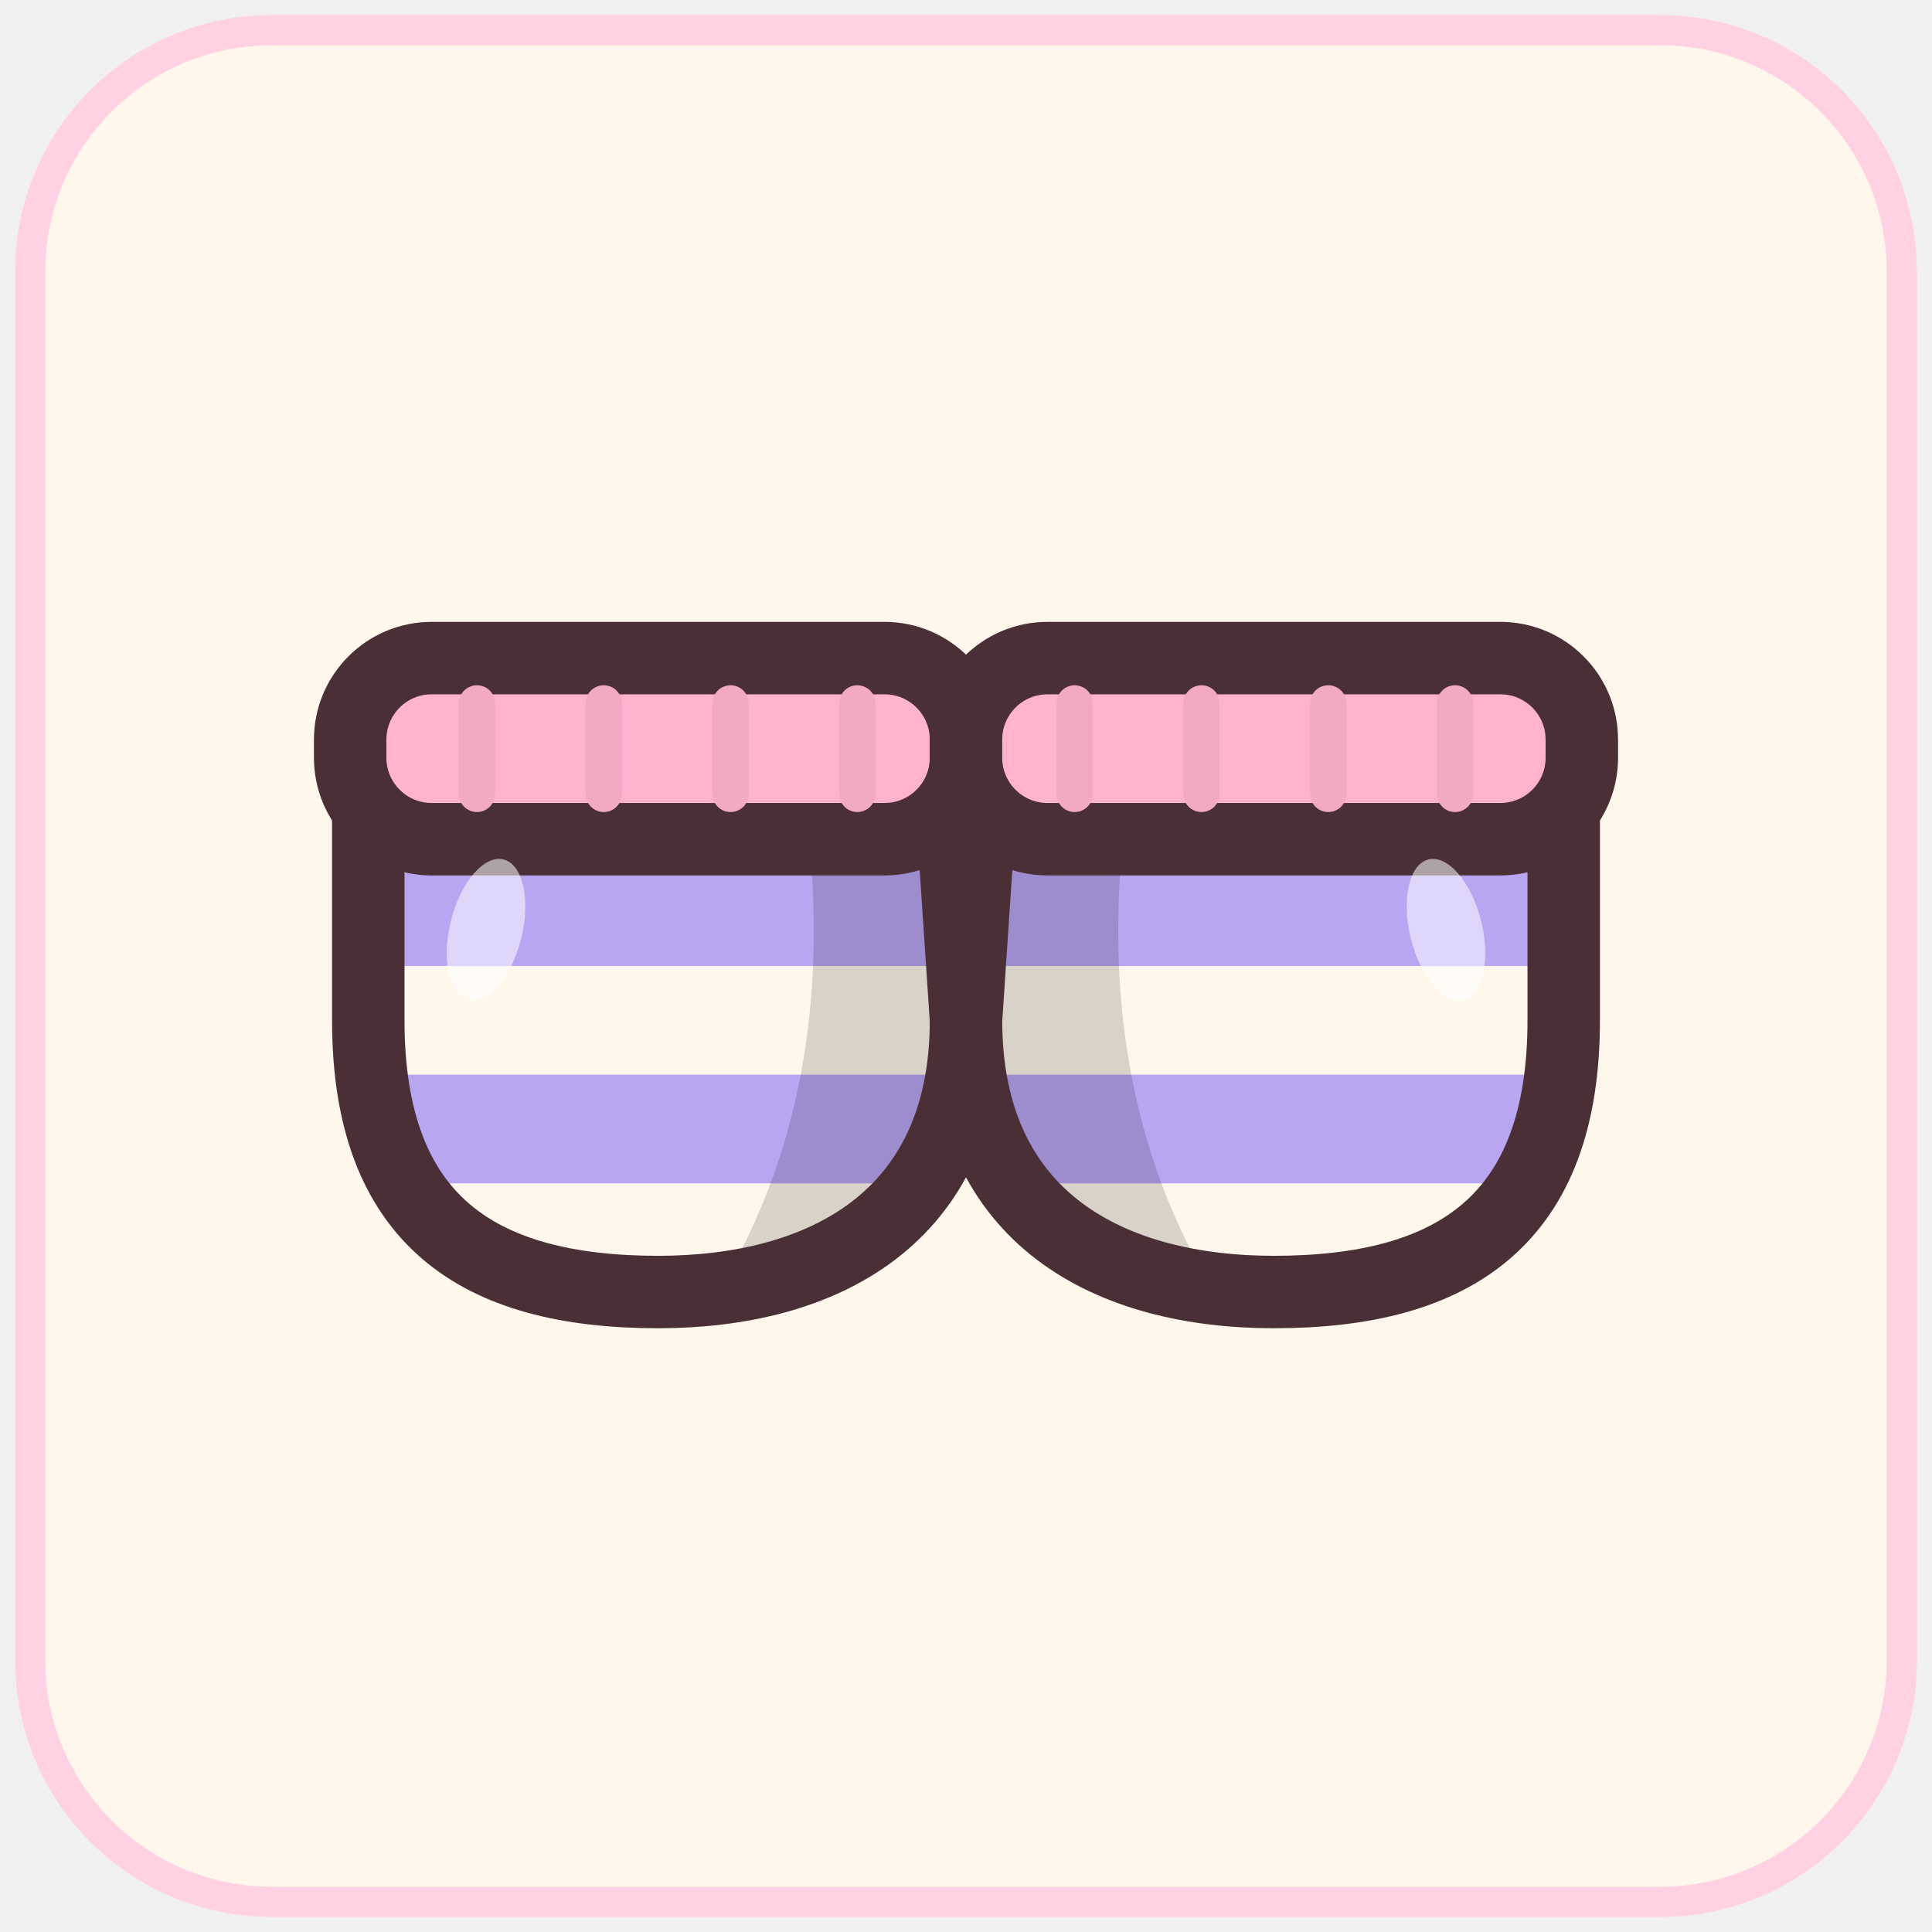
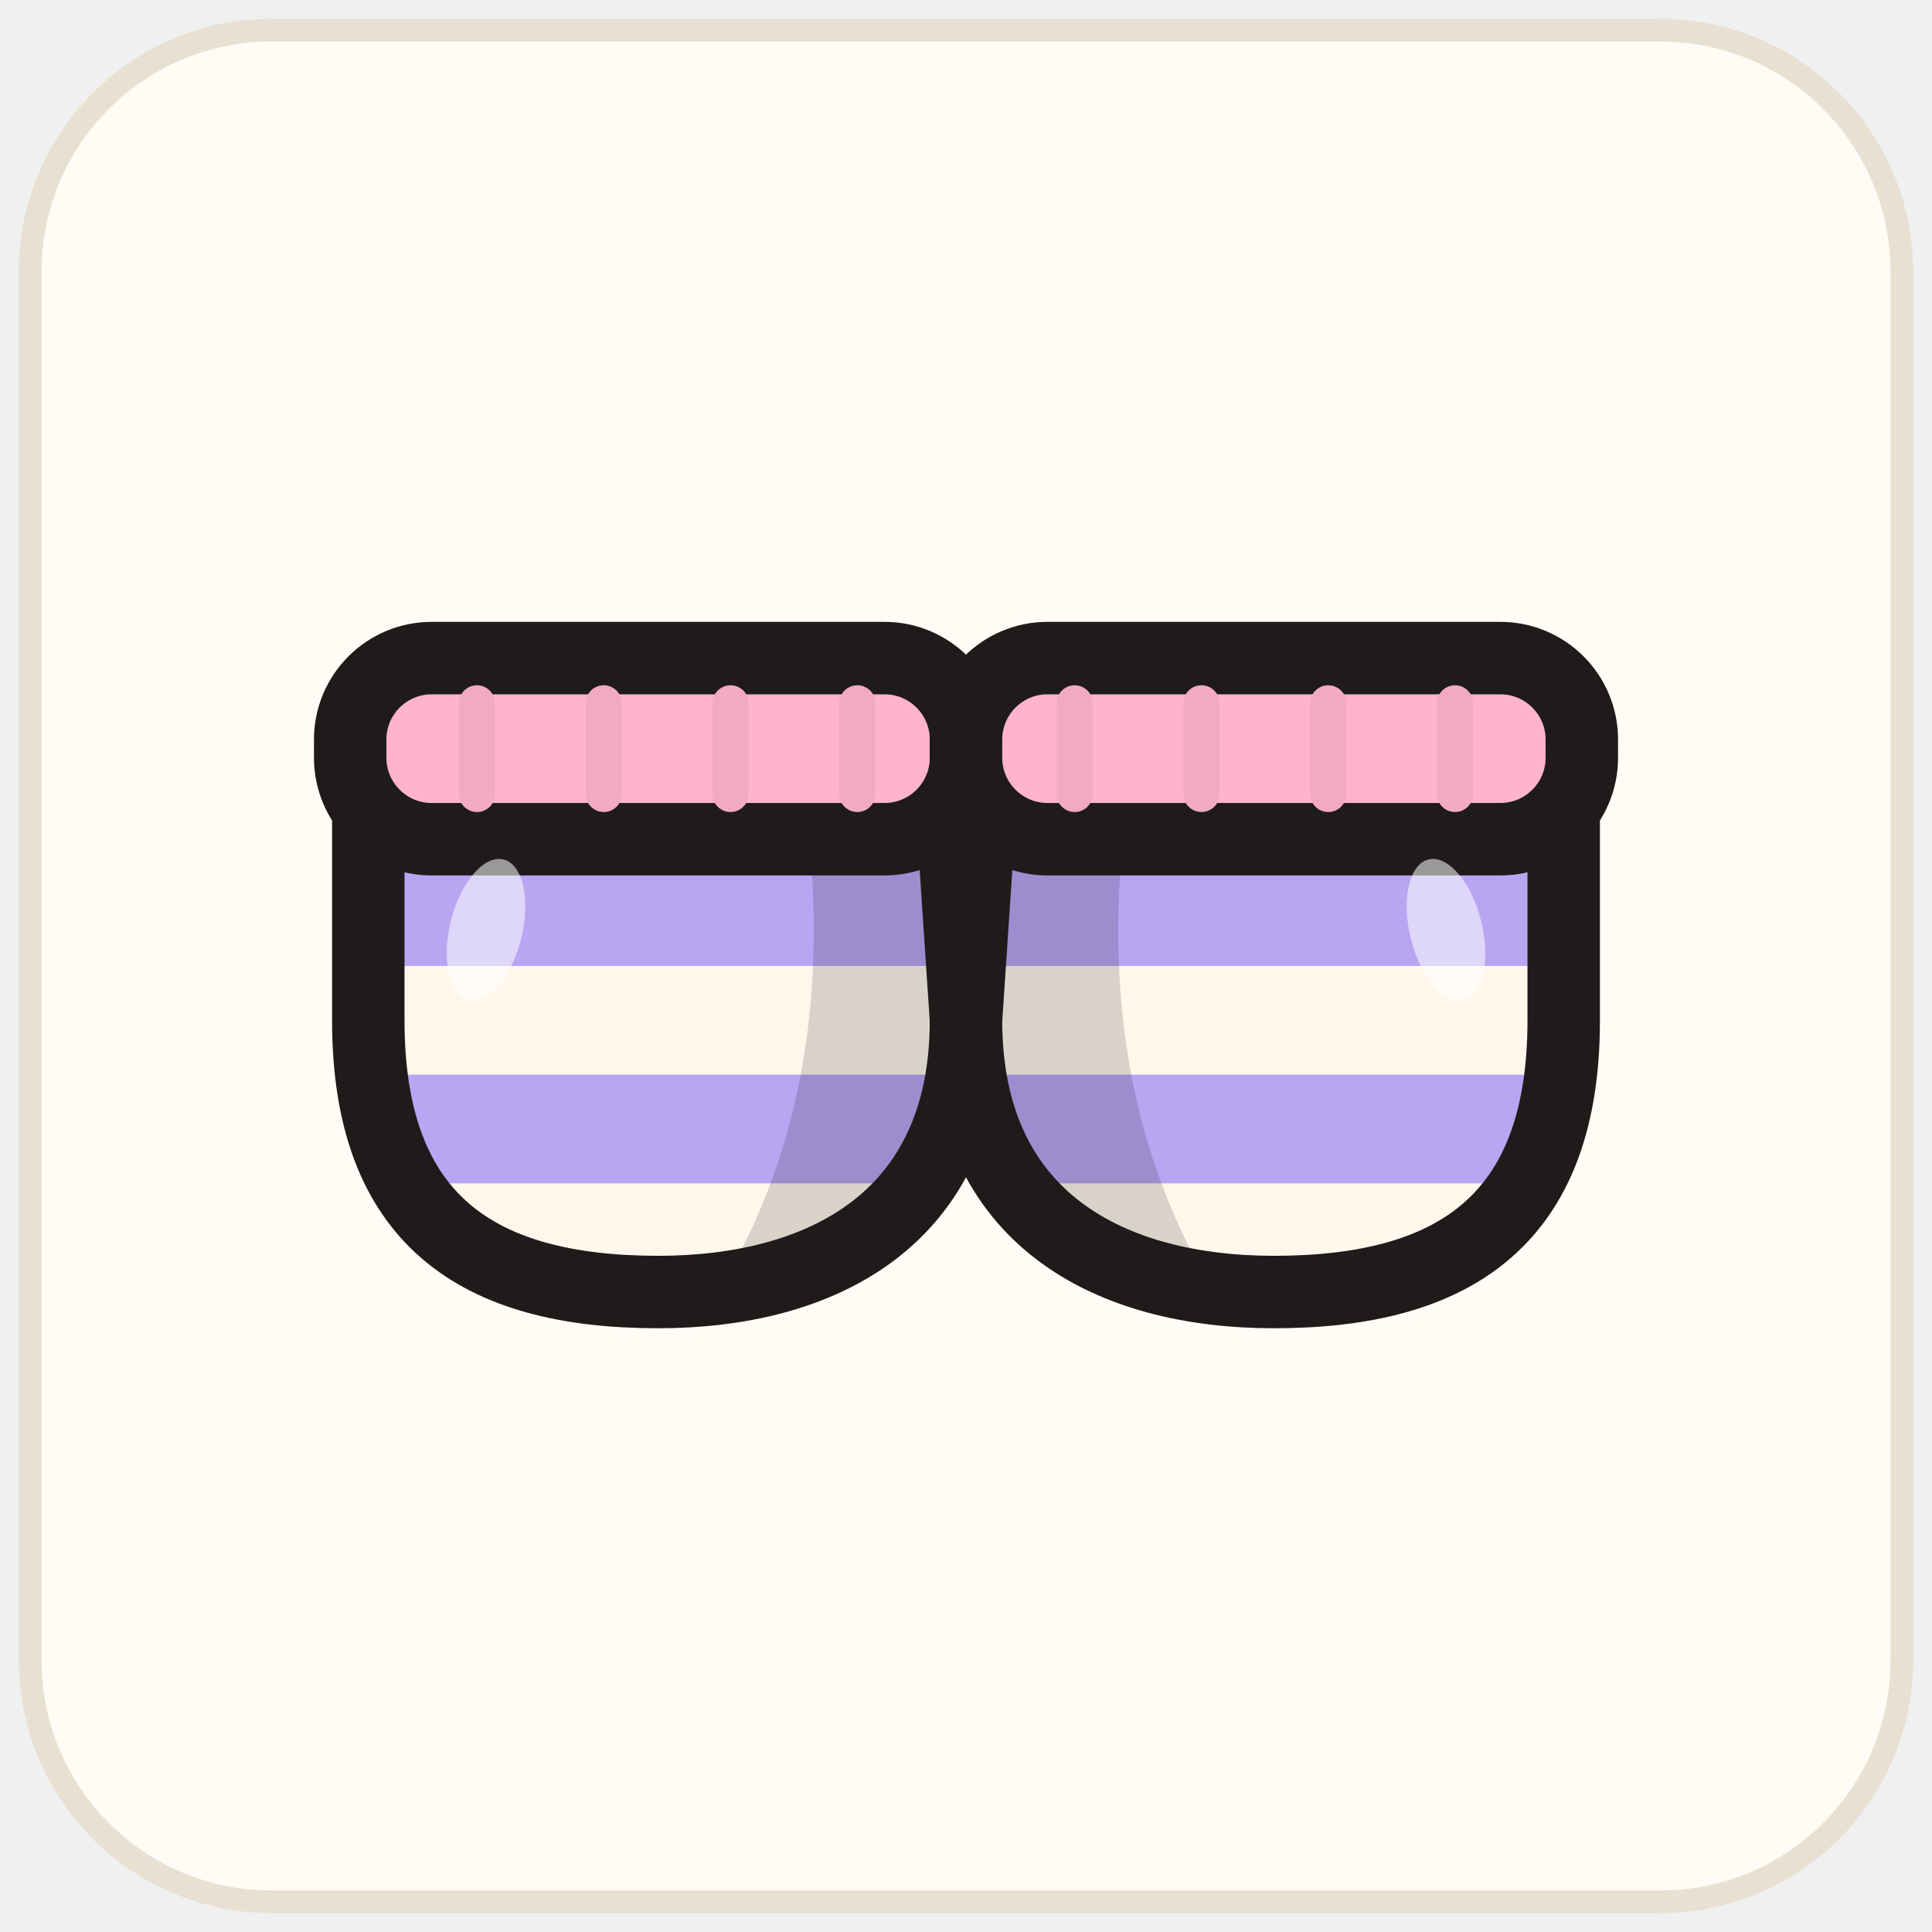
<svg xmlns="http://www.w3.org/2000/svg" viewBox="0 0 256 256" width="256" height="256">
-   <rect x="4" y="4" width="248" height="248" rx="32" fill="#FFF7EC" stroke="#FFD1E3" stroke-width="4" />
+   <rect x="4" y="4" width="248" height="248" rx="32" fill="#FFFCF5" stroke="#E8E0D2" stroke-width="3" />
  <svg x="20" y="20" width="216" height="216" viewBox="166 380 180 180" preserveAspectRatio="xMidYMid meet" overflow="visible">
    <defs>
      <path id="sk-l" d="M190 446 L254 446 L256 476 C256 498 240 506 222 506 C202 506 190 498 190 476 Z" />
      <clipPath id="sk-clip">
        <use href="#sk-l" />
      </clipPath>
    </defs>
    <g stroke-linejoin="round" stroke-linecap="round">
      <g>
        <use href="#sk-l" fill="#B8A6F2" />
        <g clip-path="url(#sk-clip)">
          <rect x="180" y="470" width="90" height="12" fill="#FFF7EC" />
          <rect x="180" y="494" width="90" height="12" fill="#FFF7EC" />
          <path fill="#000" fill-opacity="0.15" d="M236 440 L262 440 L262 510 L226 510 C240 490 242 466 236 440 Z" />
        </g>
-         <use href="#sk-l" fill="none" stroke="#4A3036" stroke-width="8" />
-         <rect x="188" y="436" width="68" height="20" rx="9" fill="#FFB3CF" stroke="#4A3036" stroke-width="8" />
+         <use href="#sk-l" fill="none" stroke="#1F1B1A" stroke-width="8" />
+         <rect x="188" y="436" width="68" height="20" rx="9" fill="#FFB3CF" stroke="#1F1B1A" stroke-width="8" />
        <path fill="none" stroke="#F2A9C4" stroke-width="4" d="M202 441 L202 451 M216 441 L216 451 M230 441 L230 451 M244 441 L244 451" />
        <ellipse fill="#FFFFFF" fill-opacity="0.55" cx="203" cy="466" rx="4" ry="8" transform="rotate(14 203 466)" />
      </g>
      <g transform="translate(512 0) scale(-1 1)">
        <use href="#sk-l" fill="#B8A6F2" />
        <g clip-path="url(#sk-clip)">
          <rect x="180" y="470" width="90" height="12" fill="#FFF7EC" />
          <rect x="180" y="494" width="90" height="12" fill="#FFF7EC" />
          <path fill="#000" fill-opacity="0.15" d="M236 440 L262 440 L262 510 L226 510 C240 490 242 466 236 440 Z" />
        </g>
-         <use href="#sk-l" fill="none" stroke="#4A3036" stroke-width="8" />
-         <rect x="188" y="436" width="68" height="20" rx="9" fill="#FFB3CF" stroke="#4A3036" stroke-width="8" />
+         <use href="#sk-l" fill="none" stroke="#1F1B1A" stroke-width="8" />
+         <rect x="188" y="436" width="68" height="20" rx="9" fill="#FFB3CF" stroke="#1F1B1A" stroke-width="8" />
        <path fill="none" stroke="#F2A9C4" stroke-width="4" d="M202 441 L202 451 M216 441 L216 451 M230 441 L230 451 M244 441 L244 451" />
        <ellipse fill="#FFFFFF" fill-opacity="0.55" cx="203" cy="466" rx="4" ry="8" transform="rotate(14 203 466)" />
      </g>
    </g>
  </svg>
</svg>
